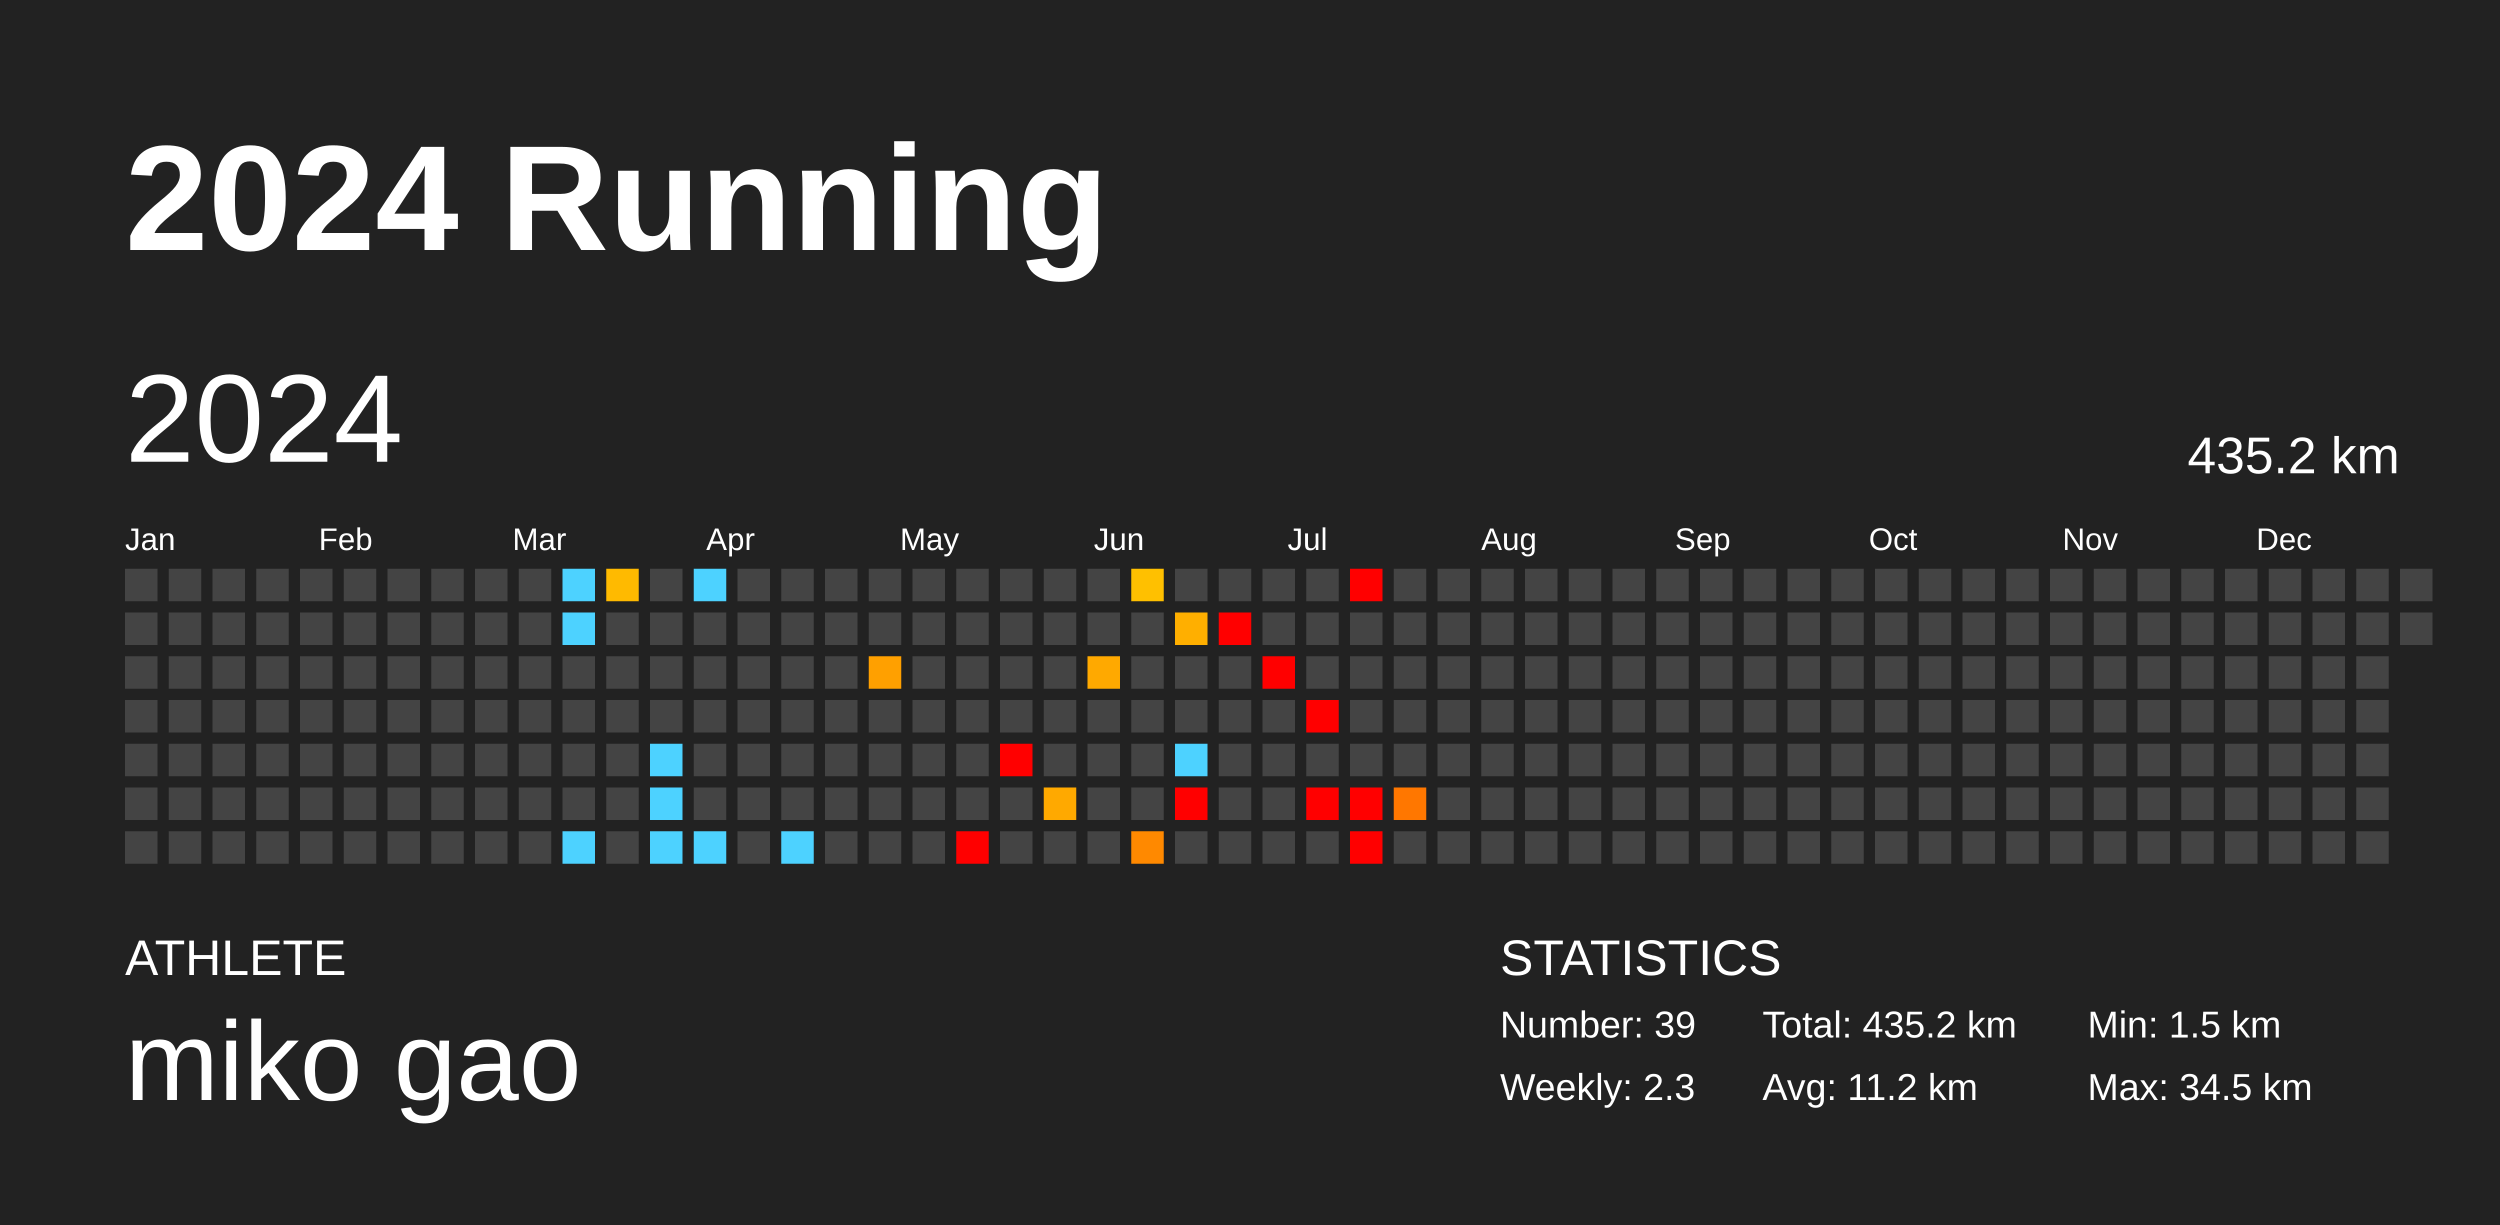
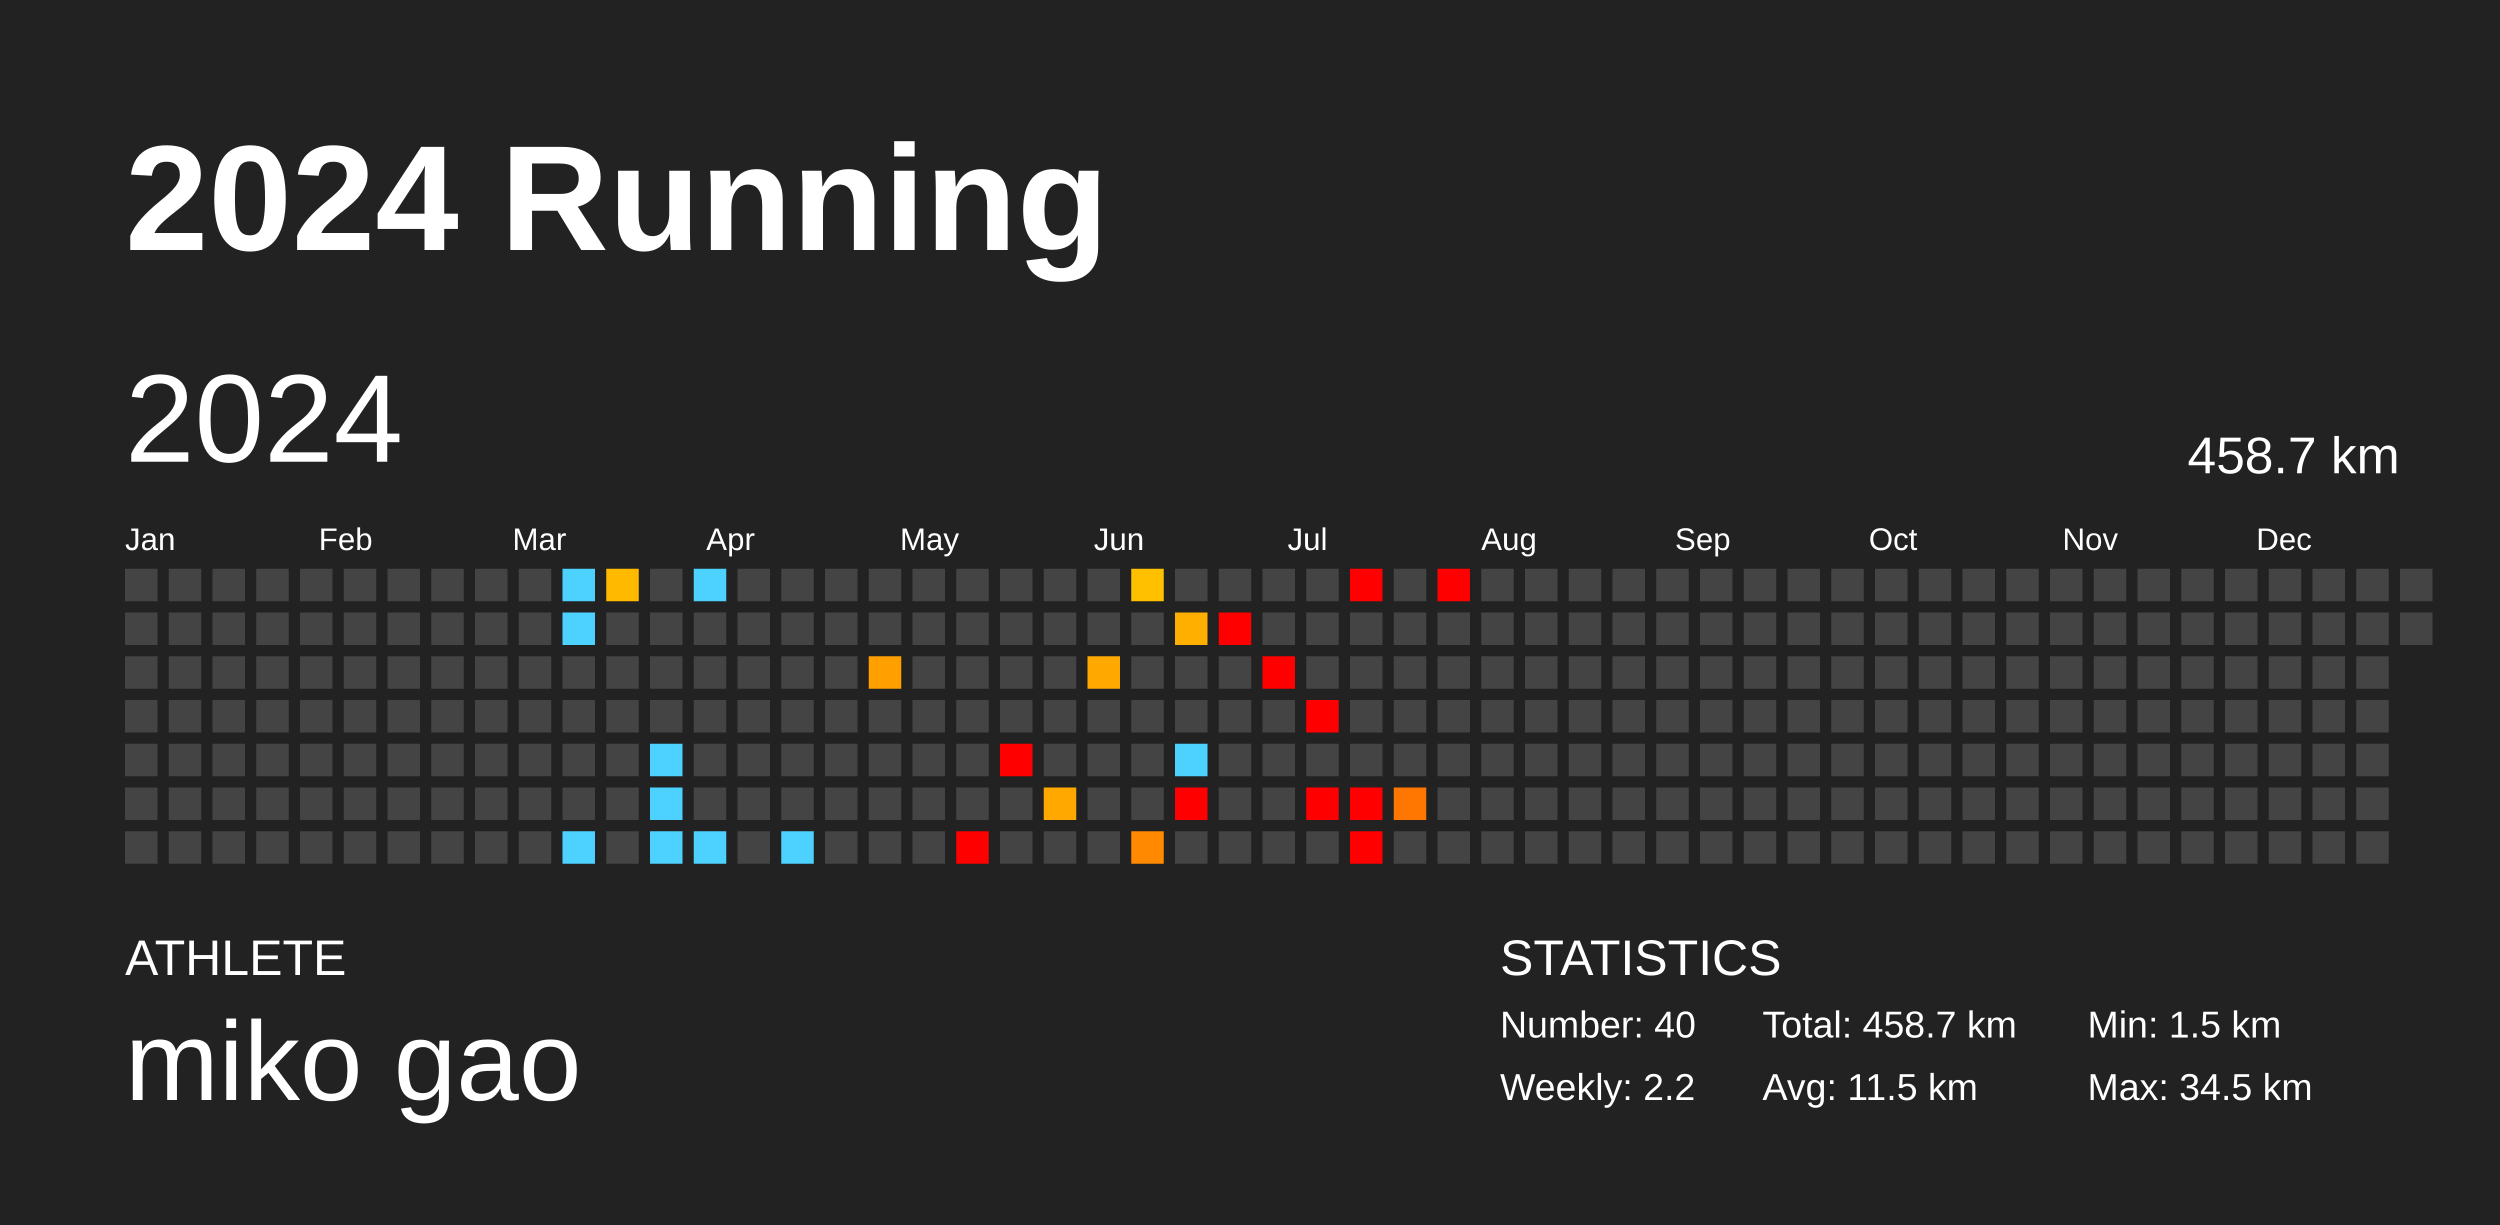
<svg xmlns="http://www.w3.org/2000/svg" baseProfile="full" height="98mm" version="1.1" viewBox="0,0,200,98" width="200mm">
  <defs />
  <rect fill="#222222" height="98" width="200" x="0" y="0" />
  <text fill="#FFFFFF" style="font-size:12px; font-family:Arial; font-weight:bold;" x="10" y="20">2024 Running</text>
  <text fill="#FFFFFF" style="font-size:4px; font-family:Arial" x="10" y="78">ATHLETE</text>
  <text fill="#FFFFFF" style="font-size:9px; font-family:Arial" x="10" y="88">miko gao</text>
  <text fill="#FFFFFF" style="font-size:4px; font-family:Arial" x="120" y="78">STATISTICS</text>
-   <text fill="#FFFFFF" style="font-size:3px; font-family:Arial" x="120" y="83">Number: 39</text>
-   <text fill="#FFFFFF" style="font-size:3px; font-family:Arial" x="120" y="88">Weekly: 2.3</text>
-   <text fill="#FFFFFF" style="font-size:3px; font-family:Arial" x="141" y="83">Total: 435.2 km</text>
-   <text fill="#FFFFFF" style="font-size:3px; font-family:Arial" x="141" y="88">Avg: 11.2 km</text>
+   <text fill="#FFFFFF" style="font-size:3px; font-family:Arial" x="120" y="83">Number: 40</text>
+   <text fill="#FFFFFF" style="font-size:3px; font-family:Arial" x="120" y="88">Weekly: 2.2</text>
+   <text fill="#FFFFFF" style="font-size:3px; font-family:Arial" x="141" y="83">Total: 458.7 km</text>
+   <text fill="#FFFFFF" style="font-size:3px; font-family:Arial" x="141" y="88">Avg: 11.5 km</text>
  <text fill="#FFFFFF" style="font-size:3px; font-family:Arial" x="167" y="83">Min: 1.5 km</text>
  <text fill="#FFFFFF" style="font-size:3px; font-family:Arial" x="167" y="88">Max: 34.5 km</text>
  <text dominant-baseline="hanging" fill="#FFFFFF" style="font-size:10.0px; font-family:Arial;" x="10" y="30">2024</text>
-   <text dominant-baseline="hanging" fill="#FFFFFF" style="font-size:4.125px; font-family:Arial;" x="175" y="35">435.2 km</text>
+   <text dominant-baseline="hanging" fill="#FFFFFF" style="font-size:4.125px; font-family:Arial;" x="175" y="35">458.7 km</text>
  <text fill="#FFFFFF" style="font-size:2.5px; font-family:Arial" x="10.0" y="44">Jan</text>
  <text fill="#FFFFFF" style="font-size:2.5px; font-family:Arial" x="25.5" y="44">Feb</text>
  <text fill="#FFFFFF" style="font-size:2.5px; font-family:Arial" x="41.0" y="44">Mar</text>
  <text fill="#FFFFFF" style="font-size:2.5px; font-family:Arial" x="56.5" y="44">Apr</text>
  <text fill="#FFFFFF" style="font-size:2.5px; font-family:Arial" x="72.0" y="44">May</text>
  <text fill="#FFFFFF" style="font-size:2.5px; font-family:Arial" x="87.5" y="44">Jun</text>
  <text fill="#FFFFFF" style="font-size:2.5px; font-family:Arial" x="103.0" y="44">Jul</text>
  <text fill="#FFFFFF" style="font-size:2.5px; font-family:Arial" x="118.5" y="44">Aug</text>
  <text fill="#FFFFFF" style="font-size:2.5px; font-family:Arial" x="134.0" y="44">Sep</text>
  <text fill="#FFFFFF" style="font-size:2.5px; font-family:Arial" x="149.5" y="44">Oct</text>
  <text fill="#FFFFFF" style="font-size:2.5px; font-family:Arial" x="165.0" y="44">Nov</text>
  <text fill="#FFFFFF" style="font-size:2.5px; font-family:Arial" x="180.5" y="44">Dec</text>
  <rect fill="#444444" height="2.6" width="2.6" x="10.0" y="45.5" />
  <rect fill="#444444" height="2.6" width="2.6" x="10.0" y="49.0" />
  <rect fill="#444444" height="2.6" width="2.6" x="10.0" y="52.5" />
  <rect fill="#444444" height="2.6" width="2.6" x="10.0" y="56.0" />
  <rect fill="#444444" height="2.6" width="2.6" x="10.0" y="59.5" />
  <rect fill="#444444" height="2.6" width="2.6" x="10.0" y="63.0" />
  <rect fill="#444444" height="2.6" width="2.6" x="10.0" y="66.5" />
  <rect fill="#444444" height="2.6" width="2.6" x="13.5" y="45.5" />
  <rect fill="#444444" height="2.6" width="2.6" x="13.5" y="49.0" />
  <rect fill="#444444" height="2.6" width="2.6" x="13.5" y="52.5" />
  <rect fill="#444444" height="2.6" width="2.6" x="13.5" y="56.0" />
  <rect fill="#444444" height="2.6" width="2.6" x="13.5" y="59.5" />
  <rect fill="#444444" height="2.6" width="2.6" x="13.5" y="63.0" />
  <rect fill="#444444" height="2.6" width="2.6" x="13.5" y="66.5" />
  <rect fill="#444444" height="2.6" width="2.6" x="17.0" y="45.5" />
  <rect fill="#444444" height="2.6" width="2.6" x="17.0" y="49.0" />
  <rect fill="#444444" height="2.6" width="2.6" x="17.0" y="52.5" />
  <rect fill="#444444" height="2.6" width="2.6" x="17.0" y="56.0" />
  <rect fill="#444444" height="2.6" width="2.6" x="17.0" y="59.5" />
  <rect fill="#444444" height="2.6" width="2.6" x="17.0" y="63.0" />
  <rect fill="#444444" height="2.6" width="2.6" x="17.0" y="66.5" />
  <rect fill="#444444" height="2.6" width="2.6" x="20.5" y="45.5" />
  <rect fill="#444444" height="2.6" width="2.6" x="20.5" y="49.0" />
  <rect fill="#444444" height="2.6" width="2.6" x="20.5" y="52.5" />
  <rect fill="#444444" height="2.6" width="2.6" x="20.5" y="56.0" />
  <rect fill="#444444" height="2.6" width="2.6" x="20.5" y="59.5" />
  <rect fill="#444444" height="2.6" width="2.6" x="20.5" y="63.0" />
  <rect fill="#444444" height="2.6" width="2.6" x="20.5" y="66.5" />
  <rect fill="#444444" height="2.6" width="2.6" x="24.0" y="45.5" />
  <rect fill="#444444" height="2.6" width="2.6" x="24.0" y="49.0" />
  <rect fill="#444444" height="2.6" width="2.6" x="24.0" y="52.5" />
  <rect fill="#444444" height="2.6" width="2.6" x="24.0" y="56.0" />
  <rect fill="#444444" height="2.6" width="2.6" x="24.0" y="59.5" />
  <rect fill="#444444" height="2.6" width="2.6" x="24.0" y="63.0" />
  <rect fill="#444444" height="2.6" width="2.6" x="24.0" y="66.5" />
  <rect fill="#444444" height="2.6" width="2.6" x="27.5" y="45.5" />
  <rect fill="#444444" height="2.6" width="2.6" x="27.5" y="49.0" />
  <rect fill="#444444" height="2.6" width="2.6" x="27.5" y="52.5" />
  <rect fill="#444444" height="2.6" width="2.6" x="27.5" y="56.0" />
  <rect fill="#444444" height="2.6" width="2.6" x="27.5" y="59.5" />
  <rect fill="#444444" height="2.6" width="2.6" x="27.5" y="63.0" />
  <rect fill="#444444" height="2.6" width="2.6" x="27.5" y="66.5" />
  <rect fill="#444444" height="2.6" width="2.6" x="31.0" y="45.5" />
  <rect fill="#444444" height="2.6" width="2.6" x="31.0" y="49.0" />
  <rect fill="#444444" height="2.6" width="2.6" x="31.0" y="52.5" />
  <rect fill="#444444" height="2.6" width="2.6" x="31.0" y="56.0" />
  <rect fill="#444444" height="2.6" width="2.6" x="31.0" y="59.5" />
  <rect fill="#444444" height="2.6" width="2.6" x="31.0" y="63.0" />
  <rect fill="#444444" height="2.6" width="2.6" x="31.0" y="66.5" />
  <rect fill="#444444" height="2.6" width="2.6" x="34.5" y="45.5" />
  <rect fill="#444444" height="2.6" width="2.6" x="34.5" y="49.0" />
  <rect fill="#444444" height="2.6" width="2.6" x="34.5" y="52.5" />
  <rect fill="#444444" height="2.6" width="2.6" x="34.5" y="56.0" />
  <rect fill="#444444" height="2.6" width="2.6" x="34.5" y="59.5" />
  <rect fill="#444444" height="2.6" width="2.6" x="34.5" y="63.0" />
  <rect fill="#444444" height="2.6" width="2.6" x="34.5" y="66.5" />
  <rect fill="#444444" height="2.6" width="2.6" x="38.0" y="45.5" />
  <rect fill="#444444" height="2.6" width="2.6" x="38.0" y="49.0" />
  <rect fill="#444444" height="2.6" width="2.6" x="38.0" y="52.5" />
  <rect fill="#444444" height="2.6" width="2.6" x="38.0" y="56.0" />
  <rect fill="#444444" height="2.6" width="2.6" x="38.0" y="59.5" />
  <rect fill="#444444" height="2.6" width="2.6" x="38.0" y="63.0" />
  <rect fill="#444444" height="2.6" width="2.6" x="38.0" y="66.5" />
  <rect fill="#444444" height="2.6" width="2.6" x="41.5" y="45.5" />
  <rect fill="#444444" height="2.6" width="2.6" x="41.5" y="49.0" />
  <rect fill="#444444" height="2.6" width="2.6" x="41.5" y="52.5" />
  <rect fill="#444444" height="2.6" width="2.6" x="41.5" y="56.0" />
  <rect fill="#444444" height="2.6" width="2.6" x="41.5" y="59.5" />
  <rect fill="#444444" height="2.6" width="2.6" x="41.5" y="63.0" />
  <rect fill="#444444" height="2.6" width="2.6" x="41.5" y="66.5" />
  <rect fill="#4dd2ff" height="2.6" width="2.6" x="45.0" y="45.5" />
  <rect fill="#4dd2ff" height="2.6" width="2.6" x="45.0" y="49.0" />
  <rect fill="#444444" height="2.6" width="2.6" x="45.0" y="52.5" />
  <rect fill="#444444" height="2.6" width="2.6" x="45.0" y="56.0" />
  <rect fill="#444444" height="2.6" width="2.6" x="45.0" y="59.5" />
  <rect fill="#444444" height="2.6" width="2.6" x="45.0" y="63.0" />
  <rect fill="#4dd2ff" height="2.6" width="2.6" x="45.0" y="66.5" />
  <rect fill="#ffba00" height="2.6" width="2.6" x="48.5" y="45.5" />
  <rect fill="#444444" height="2.6" width="2.6" x="48.5" y="49.0" />
  <rect fill="#444444" height="2.6" width="2.6" x="48.5" y="52.5" />
  <rect fill="#444444" height="2.6" width="2.6" x="48.5" y="56.0" />
  <rect fill="#444444" height="2.6" width="2.6" x="48.5" y="59.5" />
  <rect fill="#444444" height="2.6" width="2.6" x="48.5" y="63.0" />
  <rect fill="#444444" height="2.6" width="2.6" x="48.5" y="66.5" />
  <rect fill="#444444" height="2.6" width="2.6" x="52.0" y="45.5" />
  <rect fill="#444444" height="2.6" width="2.6" x="52.0" y="49.0" />
  <rect fill="#444444" height="2.6" width="2.6" x="52.0" y="52.5" />
  <rect fill="#444444" height="2.6" width="2.6" x="52.0" y="56.0" />
  <rect fill="#4dd2ff" height="2.6" width="2.6" x="52.0" y="59.5" />
  <rect fill="#4dd2ff" height="2.6" width="2.6" x="52.0" y="63.0" />
  <rect fill="#4dd2ff" height="2.6" width="2.6" x="52.0" y="66.5" />
  <rect fill="#4dd2ff" height="2.6" width="2.6" x="55.5" y="45.5" />
  <rect fill="#444444" height="2.6" width="2.6" x="55.5" y="49.0" />
  <rect fill="#444444" height="2.6" width="2.6" x="55.5" y="52.5" />
  <rect fill="#444444" height="2.6" width="2.6" x="55.5" y="56.0" />
  <rect fill="#444444" height="2.6" width="2.6" x="55.5" y="59.5" />
  <rect fill="#444444" height="2.6" width="2.6" x="55.5" y="63.0" />
  <rect fill="#4dd2ff" height="2.6" width="2.6" x="55.5" y="66.5" />
  <rect fill="#444444" height="2.6" width="2.6" x="59.0" y="45.5" />
  <rect fill="#444444" height="2.6" width="2.6" x="59.0" y="49.0" />
  <rect fill="#444444" height="2.6" width="2.6" x="59.0" y="52.5" />
  <rect fill="#444444" height="2.6" width="2.6" x="59.0" y="56.0" />
  <rect fill="#444444" height="2.6" width="2.6" x="59.0" y="59.5" />
  <rect fill="#444444" height="2.6" width="2.6" x="59.0" y="63.0" />
  <rect fill="#444444" height="2.6" width="2.6" x="59.0" y="66.5" />
  <rect fill="#444444" height="2.6" width="2.6" x="62.5" y="45.5" />
  <rect fill="#444444" height="2.6" width="2.6" x="62.5" y="49.0" />
  <rect fill="#444444" height="2.6" width="2.6" x="62.5" y="52.5" />
  <rect fill="#444444" height="2.6" width="2.6" x="62.5" y="56.0" />
  <rect fill="#444444" height="2.6" width="2.6" x="62.5" y="59.5" />
  <rect fill="#444444" height="2.6" width="2.6" x="62.5" y="63.0" />
  <rect fill="#4dd2ff" height="2.6" width="2.6" x="62.5" y="66.5" />
  <rect fill="#444444" height="2.6" width="2.6" x="66.0" y="45.5" />
  <rect fill="#444444" height="2.6" width="2.6" x="66.0" y="49.0" />
  <rect fill="#444444" height="2.6" width="2.6" x="66.0" y="52.5" />
  <rect fill="#444444" height="2.6" width="2.6" x="66.0" y="56.0" />
  <rect fill="#444444" height="2.6" width="2.6" x="66.0" y="59.5" />
  <rect fill="#444444" height="2.6" width="2.6" x="66.0" y="63.0" />
  <rect fill="#444444" height="2.6" width="2.6" x="66.0" y="66.5" />
  <rect fill="#444444" height="2.6" width="2.6" x="69.5" y="45.5" />
  <rect fill="#444444" height="2.6" width="2.6" x="69.5" y="49.0" />
  <rect fill="#ffa000" height="2.6" width="2.6" x="69.5" y="52.5" />
  <rect fill="#444444" height="2.6" width="2.6" x="69.5" y="56.0" />
  <rect fill="#444444" height="2.6" width="2.6" x="69.5" y="59.5" />
  <rect fill="#444444" height="2.6" width="2.6" x="69.5" y="63.0" />
  <rect fill="#444444" height="2.6" width="2.6" x="69.5" y="66.5" />
  <rect fill="#444444" height="2.6" width="2.6" x="73.0" y="45.5" />
  <rect fill="#444444" height="2.6" width="2.6" x="73.0" y="49.0" />
  <rect fill="#444444" height="2.6" width="2.6" x="73.0" y="52.5" />
  <rect fill="#444444" height="2.6" width="2.6" x="73.0" y="56.0" />
  <rect fill="#444444" height="2.6" width="2.6" x="73.0" y="59.5" />
  <rect fill="#444444" height="2.6" width="2.6" x="73.0" y="63.0" />
  <rect fill="#444444" height="2.6" width="2.6" x="73.0" y="66.5" />
  <rect fill="#444444" height="2.6" width="2.6" x="76.5" y="45.5" />
  <rect fill="#444444" height="2.6" width="2.6" x="76.5" y="49.0" />
  <rect fill="#444444" height="2.6" width="2.6" x="76.5" y="52.5" />
  <rect fill="#444444" height="2.6" width="2.6" x="76.5" y="56.0" />
  <rect fill="#444444" height="2.6" width="2.6" x="76.5" y="59.5" />
  <rect fill="#444444" height="2.6" width="2.6" x="76.5" y="63.0" />
  <rect fill="red" height="2.6" width="2.6" x="76.5" y="66.5" />
  <rect fill="#444444" height="2.6" width="2.6" x="80.0" y="45.5" />
  <rect fill="#444444" height="2.6" width="2.6" x="80.0" y="49.0" />
  <rect fill="#444444" height="2.6" width="2.6" x="80.0" y="52.5" />
  <rect fill="#444444" height="2.6" width="2.6" x="80.0" y="56.0" />
  <rect fill="red" height="2.6" width="2.6" x="80.0" y="59.5" />
  <rect fill="#444444" height="2.6" width="2.6" x="80.0" y="63.0" />
  <rect fill="#444444" height="2.6" width="2.6" x="80.0" y="66.5" />
  <rect fill="#444444" height="2.6" width="2.6" x="83.5" y="45.5" />
  <rect fill="#444444" height="2.6" width="2.6" x="83.5" y="49.0" />
  <rect fill="#444444" height="2.6" width="2.6" x="83.5" y="52.5" />
  <rect fill="#444444" height="2.6" width="2.6" x="83.5" y="56.0" />
  <rect fill="#444444" height="2.6" width="2.6" x="83.5" y="59.5" />
  <rect fill="#ffa900" height="2.6" width="2.6" x="83.5" y="63.0" />
  <rect fill="#444444" height="2.6" width="2.6" x="83.5" y="66.5" />
  <rect fill="#444444" height="2.6" width="2.6" x="87.0" y="45.5" />
  <rect fill="#444444" height="2.6" width="2.6" x="87.0" y="49.0" />
  <rect fill="#ffa900" height="2.6" width="2.6" x="87.0" y="52.5" />
  <rect fill="#444444" height="2.6" width="2.6" x="87.0" y="56.0" />
  <rect fill="#444444" height="2.6" width="2.6" x="87.0" y="59.5" />
  <rect fill="#444444" height="2.6" width="2.6" x="87.0" y="63.0" />
  <rect fill="#444444" height="2.6" width="2.6" x="87.0" y="66.5" />
  <rect fill="#ffc000" height="2.6" width="2.6" x="90.5" y="45.5" />
  <rect fill="#444444" height="2.6" width="2.6" x="90.5" y="49.0" />
  <rect fill="#444444" height="2.6" width="2.6" x="90.5" y="52.5" />
  <rect fill="#444444" height="2.6" width="2.6" x="90.5" y="56.0" />
  <rect fill="#444444" height="2.6" width="2.6" x="90.5" y="59.5" />
  <rect fill="#444444" height="2.6" width="2.6" x="90.5" y="63.0" />
  <rect fill="#ff8900" height="2.6" width="2.6" x="90.5" y="66.5" />
  <rect fill="#444444" height="2.6" width="2.6" x="94.0" y="45.5" />
  <rect fill="#ffaf00" height="2.6" width="2.6" x="94.0" y="49.0" />
  <rect fill="#444444" height="2.6" width="2.6" x="94.0" y="52.5" />
  <rect fill="#444444" height="2.6" width="2.6" x="94.0" y="56.0" />
  <rect fill="#4dd2ff" height="2.6" width="2.6" x="94.0" y="59.5" />
  <rect fill="red" height="2.6" width="2.6" x="94.0" y="63.0" />
  <rect fill="#444444" height="2.6" width="2.6" x="94.0" y="66.5" />
  <rect fill="#444444" height="2.6" width="2.6" x="97.5" y="45.5" />
  <rect fill="red" height="2.6" width="2.6" x="97.5" y="49.0" />
  <rect fill="#444444" height="2.6" width="2.6" x="97.5" y="52.5" />
  <rect fill="#444444" height="2.6" width="2.6" x="97.5" y="56.0" />
  <rect fill="#444444" height="2.6" width="2.6" x="97.5" y="59.5" />
  <rect fill="#444444" height="2.6" width="2.6" x="97.5" y="63.0" />
  <rect fill="#444444" height="2.6" width="2.6" x="97.5" y="66.5" />
  <rect fill="#444444" height="2.6" width="2.6" x="101.0" y="45.5" />
  <rect fill="#444444" height="2.6" width="2.6" x="101.0" y="49.0" />
  <rect fill="red" height="2.6" width="2.6" x="101.0" y="52.5" />
  <rect fill="#444444" height="2.6" width="2.6" x="101.0" y="56.0" />
  <rect fill="#444444" height="2.6" width="2.6" x="101.0" y="59.5" />
  <rect fill="#444444" height="2.6" width="2.6" x="101.0" y="63.0" />
  <rect fill="#444444" height="2.6" width="2.6" x="101.0" y="66.5" />
  <rect fill="#444444" height="2.6" width="2.6" x="104.5" y="45.5" />
  <rect fill="#444444" height="2.6" width="2.6" x="104.5" y="49.0" />
  <rect fill="#444444" height="2.6" width="2.6" x="104.5" y="52.5" />
  <rect fill="red" height="2.6" width="2.6" x="104.5" y="56.0" />
  <rect fill="#444444" height="2.6" width="2.6" x="104.5" y="59.5" />
  <rect fill="red" height="2.6" width="2.6" x="104.5" y="63.0" />
  <rect fill="#444444" height="2.6" width="2.6" x="104.5" y="66.5" />
  <rect fill="red" height="2.6" width="2.6" x="108.0" y="45.5" />
  <rect fill="#444444" height="2.6" width="2.6" x="108.0" y="49.0" />
  <rect fill="#444444" height="2.6" width="2.6" x="108.0" y="52.5" />
  <rect fill="#444444" height="2.6" width="2.6" x="108.0" y="56.0" />
  <rect fill="#444444" height="2.6" width="2.6" x="108.0" y="59.5" />
  <rect fill="red" height="2.6" width="2.6" x="108.0" y="63.0" />
  <rect fill="red" height="2.6" width="2.6" x="108.0" y="66.5" />
  <rect fill="#444444" height="2.6" width="2.6" x="111.5" y="45.5" />
  <rect fill="#444444" height="2.6" width="2.6" x="111.5" y="49.0" />
  <rect fill="#444444" height="2.6" width="2.6" x="111.5" y="52.5" />
  <rect fill="#444444" height="2.6" width="2.6" x="111.5" y="56.0" />
  <rect fill="#444444" height="2.6" width="2.6" x="111.5" y="59.5" />
  <rect fill="#ff7700" height="2.6" width="2.6" x="111.5" y="63.0" />
  <rect fill="#444444" height="2.6" width="2.6" x="111.5" y="66.5" />
-   <rect fill="#444444" height="2.6" width="2.6" x="115.0" y="45.5" />
+   <rect fill="red" height="2.6" width="2.6" x="115.0" y="45.5" />
  <rect fill="#444444" height="2.6" width="2.6" x="115.0" y="49.0" />
  <rect fill="#444444" height="2.6" width="2.6" x="115.0" y="52.5" />
  <rect fill="#444444" height="2.6" width="2.6" x="115.0" y="56.0" />
  <rect fill="#444444" height="2.6" width="2.6" x="115.0" y="59.5" />
  <rect fill="#444444" height="2.6" width="2.6" x="115.0" y="63.0" />
  <rect fill="#444444" height="2.6" width="2.6" x="115.0" y="66.5" />
  <rect fill="#444444" height="2.6" width="2.6" x="118.5" y="45.5" />
  <rect fill="#444444" height="2.6" width="2.6" x="118.5" y="49.0" />
  <rect fill="#444444" height="2.6" width="2.6" x="118.5" y="52.5" />
  <rect fill="#444444" height="2.6" width="2.6" x="118.5" y="56.0" />
  <rect fill="#444444" height="2.6" width="2.6" x="118.5" y="59.5" />
  <rect fill="#444444" height="2.6" width="2.6" x="118.5" y="63.0" />
  <rect fill="#444444" height="2.6" width="2.6" x="118.5" y="66.5" />
  <rect fill="#444444" height="2.6" width="2.6" x="122.0" y="45.5" />
  <rect fill="#444444" height="2.6" width="2.6" x="122.0" y="49.0" />
  <rect fill="#444444" height="2.6" width="2.6" x="122.0" y="52.5" />
  <rect fill="#444444" height="2.6" width="2.6" x="122.0" y="56.0" />
  <rect fill="#444444" height="2.6" width="2.6" x="122.0" y="59.5" />
  <rect fill="#444444" height="2.6" width="2.6" x="122.0" y="63.0" />
  <rect fill="#444444" height="2.6" width="2.6" x="122.0" y="66.5" />
  <rect fill="#444444" height="2.6" width="2.6" x="125.5" y="45.5" />
  <rect fill="#444444" height="2.6" width="2.6" x="125.5" y="49.0" />
  <rect fill="#444444" height="2.6" width="2.6" x="125.5" y="52.5" />
  <rect fill="#444444" height="2.6" width="2.6" x="125.5" y="56.0" />
  <rect fill="#444444" height="2.6" width="2.6" x="125.5" y="59.5" />
  <rect fill="#444444" height="2.6" width="2.6" x="125.5" y="63.0" />
  <rect fill="#444444" height="2.6" width="2.6" x="125.5" y="66.5" />
  <rect fill="#444444" height="2.6" width="2.6" x="129.0" y="45.5" />
  <rect fill="#444444" height="2.6" width="2.6" x="129.0" y="49.0" />
  <rect fill="#444444" height="2.6" width="2.6" x="129.0" y="52.5" />
  <rect fill="#444444" height="2.6" width="2.6" x="129.0" y="56.0" />
  <rect fill="#444444" height="2.6" width="2.6" x="129.0" y="59.5" />
  <rect fill="#444444" height="2.6" width="2.6" x="129.0" y="63.0" />
  <rect fill="#444444" height="2.6" width="2.6" x="129.0" y="66.5" />
  <rect fill="#444444" height="2.6" width="2.6" x="132.5" y="45.5" />
  <rect fill="#444444" height="2.6" width="2.6" x="132.5" y="49.0" />
  <rect fill="#444444" height="2.6" width="2.6" x="132.5" y="52.5" />
  <rect fill="#444444" height="2.6" width="2.6" x="132.5" y="56.0" />
  <rect fill="#444444" height="2.6" width="2.6" x="132.5" y="59.5" />
  <rect fill="#444444" height="2.6" width="2.6" x="132.5" y="63.0" />
  <rect fill="#444444" height="2.6" width="2.6" x="132.5" y="66.5" />
  <rect fill="#444444" height="2.6" width="2.6" x="136.0" y="45.5" />
  <rect fill="#444444" height="2.6" width="2.6" x="136.0" y="49.0" />
  <rect fill="#444444" height="2.6" width="2.6" x="136.0" y="52.5" />
  <rect fill="#444444" height="2.6" width="2.6" x="136.0" y="56.0" />
  <rect fill="#444444" height="2.6" width="2.6" x="136.0" y="59.5" />
  <rect fill="#444444" height="2.6" width="2.6" x="136.0" y="63.0" />
  <rect fill="#444444" height="2.6" width="2.6" x="136.0" y="66.5" />
  <rect fill="#444444" height="2.6" width="2.6" x="139.5" y="45.5" />
  <rect fill="#444444" height="2.6" width="2.6" x="139.5" y="49.0" />
  <rect fill="#444444" height="2.6" width="2.6" x="139.5" y="52.5" />
  <rect fill="#444444" height="2.6" width="2.6" x="139.5" y="56.0" />
  <rect fill="#444444" height="2.6" width="2.6" x="139.5" y="59.5" />
  <rect fill="#444444" height="2.6" width="2.6" x="139.5" y="63.0" />
  <rect fill="#444444" height="2.6" width="2.6" x="139.5" y="66.5" />
  <rect fill="#444444" height="2.6" width="2.6" x="143.0" y="45.5" />
  <rect fill="#444444" height="2.6" width="2.6" x="143.0" y="49.0" />
  <rect fill="#444444" height="2.6" width="2.6" x="143.0" y="52.5" />
  <rect fill="#444444" height="2.6" width="2.6" x="143.0" y="56.0" />
  <rect fill="#444444" height="2.6" width="2.6" x="143.0" y="59.5" />
  <rect fill="#444444" height="2.6" width="2.6" x="143.0" y="63.0" />
  <rect fill="#444444" height="2.6" width="2.6" x="143.0" y="66.5" />
  <rect fill="#444444" height="2.6" width="2.6" x="146.5" y="45.5" />
  <rect fill="#444444" height="2.6" width="2.6" x="146.5" y="49.0" />
  <rect fill="#444444" height="2.6" width="2.6" x="146.5" y="52.5" />
  <rect fill="#444444" height="2.6" width="2.6" x="146.5" y="56.0" />
  <rect fill="#444444" height="2.6" width="2.6" x="146.5" y="59.5" />
  <rect fill="#444444" height="2.6" width="2.6" x="146.5" y="63.0" />
  <rect fill="#444444" height="2.6" width="2.6" x="146.5" y="66.5" />
  <rect fill="#444444" height="2.6" width="2.6" x="150.0" y="45.5" />
  <rect fill="#444444" height="2.6" width="2.6" x="150.0" y="49.0" />
  <rect fill="#444444" height="2.6" width="2.6" x="150.0" y="52.5" />
  <rect fill="#444444" height="2.6" width="2.6" x="150.0" y="56.0" />
  <rect fill="#444444" height="2.6" width="2.6" x="150.0" y="59.5" />
  <rect fill="#444444" height="2.6" width="2.6" x="150.0" y="63.0" />
  <rect fill="#444444" height="2.6" width="2.6" x="150.0" y="66.5" />
  <rect fill="#444444" height="2.6" width="2.6" x="153.5" y="45.5" />
  <rect fill="#444444" height="2.6" width="2.6" x="153.5" y="49.0" />
  <rect fill="#444444" height="2.6" width="2.6" x="153.5" y="52.5" />
  <rect fill="#444444" height="2.6" width="2.6" x="153.5" y="56.0" />
  <rect fill="#444444" height="2.6" width="2.6" x="153.5" y="59.5" />
  <rect fill="#444444" height="2.6" width="2.6" x="153.5" y="63.0" />
  <rect fill="#444444" height="2.6" width="2.6" x="153.5" y="66.5" />
  <rect fill="#444444" height="2.6" width="2.6" x="157.0" y="45.5" />
  <rect fill="#444444" height="2.6" width="2.6" x="157.0" y="49.0" />
  <rect fill="#444444" height="2.6" width="2.6" x="157.0" y="52.5" />
  <rect fill="#444444" height="2.6" width="2.6" x="157.0" y="56.0" />
  <rect fill="#444444" height="2.6" width="2.6" x="157.0" y="59.5" />
  <rect fill="#444444" height="2.6" width="2.6" x="157.0" y="63.0" />
  <rect fill="#444444" height="2.6" width="2.6" x="157.0" y="66.5" />
  <rect fill="#444444" height="2.6" width="2.6" x="160.5" y="45.5" />
  <rect fill="#444444" height="2.6" width="2.6" x="160.5" y="49.0" />
  <rect fill="#444444" height="2.6" width="2.6" x="160.5" y="52.5" />
  <rect fill="#444444" height="2.6" width="2.6" x="160.5" y="56.0" />
  <rect fill="#444444" height="2.6" width="2.6" x="160.5" y="59.5" />
  <rect fill="#444444" height="2.6" width="2.6" x="160.5" y="63.0" />
  <rect fill="#444444" height="2.6" width="2.6" x="160.5" y="66.5" />
  <rect fill="#444444" height="2.6" width="2.6" x="164.0" y="45.5" />
  <rect fill="#444444" height="2.6" width="2.6" x="164.0" y="49.0" />
  <rect fill="#444444" height="2.6" width="2.6" x="164.0" y="52.5" />
  <rect fill="#444444" height="2.6" width="2.6" x="164.0" y="56.0" />
  <rect fill="#444444" height="2.6" width="2.6" x="164.0" y="59.5" />
  <rect fill="#444444" height="2.6" width="2.6" x="164.0" y="63.0" />
  <rect fill="#444444" height="2.6" width="2.6" x="164.0" y="66.5" />
  <rect fill="#444444" height="2.6" width="2.6" x="167.5" y="45.5" />
  <rect fill="#444444" height="2.6" width="2.6" x="167.5" y="49.0" />
  <rect fill="#444444" height="2.6" width="2.6" x="167.5" y="52.5" />
  <rect fill="#444444" height="2.6" width="2.6" x="167.5" y="56.0" />
  <rect fill="#444444" height="2.6" width="2.6" x="167.5" y="59.5" />
  <rect fill="#444444" height="2.6" width="2.6" x="167.5" y="63.0" />
  <rect fill="#444444" height="2.6" width="2.6" x="167.5" y="66.5" />
  <rect fill="#444444" height="2.6" width="2.6" x="171.0" y="45.5" />
  <rect fill="#444444" height="2.6" width="2.6" x="171.0" y="49.0" />
  <rect fill="#444444" height="2.6" width="2.6" x="171.0" y="52.5" />
  <rect fill="#444444" height="2.6" width="2.6" x="171.0" y="56.0" />
  <rect fill="#444444" height="2.6" width="2.6" x="171.0" y="59.5" />
  <rect fill="#444444" height="2.6" width="2.6" x="171.0" y="63.0" />
  <rect fill="#444444" height="2.6" width="2.6" x="171.0" y="66.5" />
  <rect fill="#444444" height="2.6" width="2.6" x="174.5" y="45.5" />
  <rect fill="#444444" height="2.6" width="2.6" x="174.5" y="49.0" />
  <rect fill="#444444" height="2.6" width="2.6" x="174.5" y="52.5" />
  <rect fill="#444444" height="2.6" width="2.6" x="174.5" y="56.0" />
  <rect fill="#444444" height="2.6" width="2.6" x="174.5" y="59.5" />
  <rect fill="#444444" height="2.6" width="2.6" x="174.5" y="63.0" />
  <rect fill="#444444" height="2.6" width="2.6" x="174.5" y="66.5" />
  <rect fill="#444444" height="2.6" width="2.6" x="178.0" y="45.5" />
  <rect fill="#444444" height="2.6" width="2.6" x="178.0" y="49.0" />
  <rect fill="#444444" height="2.6" width="2.6" x="178.0" y="52.5" />
  <rect fill="#444444" height="2.6" width="2.6" x="178.0" y="56.0" />
  <rect fill="#444444" height="2.6" width="2.6" x="178.0" y="59.5" />
  <rect fill="#444444" height="2.6" width="2.6" x="178.0" y="63.0" />
  <rect fill="#444444" height="2.6" width="2.6" x="178.0" y="66.5" />
  <rect fill="#444444" height="2.6" width="2.6" x="181.5" y="45.5" />
  <rect fill="#444444" height="2.6" width="2.6" x="181.5" y="49.0" />
  <rect fill="#444444" height="2.6" width="2.6" x="181.5" y="52.5" />
  <rect fill="#444444" height="2.6" width="2.6" x="181.5" y="56.0" />
  <rect fill="#444444" height="2.6" width="2.6" x="181.5" y="59.5" />
  <rect fill="#444444" height="2.6" width="2.6" x="181.5" y="63.0" />
  <rect fill="#444444" height="2.6" width="2.6" x="181.5" y="66.5" />
  <rect fill="#444444" height="2.6" width="2.6" x="185.0" y="45.5" />
  <rect fill="#444444" height="2.6" width="2.6" x="185.0" y="49.0" />
  <rect fill="#444444" height="2.6" width="2.6" x="185.0" y="52.5" />
  <rect fill="#444444" height="2.6" width="2.6" x="185.0" y="56.0" />
  <rect fill="#444444" height="2.6" width="2.6" x="185.0" y="59.5" />
  <rect fill="#444444" height="2.6" width="2.6" x="185.0" y="63.0" />
  <rect fill="#444444" height="2.6" width="2.6" x="185.0" y="66.5" />
  <rect fill="#444444" height="2.6" width="2.6" x="188.5" y="45.5" />
  <rect fill="#444444" height="2.6" width="2.6" x="188.5" y="49.0" />
  <rect fill="#444444" height="2.6" width="2.6" x="188.5" y="52.5" />
  <rect fill="#444444" height="2.6" width="2.6" x="188.5" y="56.0" />
  <rect fill="#444444" height="2.6" width="2.6" x="188.5" y="59.5" />
  <rect fill="#444444" height="2.6" width="2.6" x="188.5" y="63.0" />
  <rect fill="#444444" height="2.6" width="2.6" x="188.5" y="66.5" />
  <rect fill="#444444" height="2.6" width="2.6" x="192.0" y="45.5" />
  <rect fill="#444444" height="2.6" width="2.6" x="192.0" y="49.0" />
</svg>
